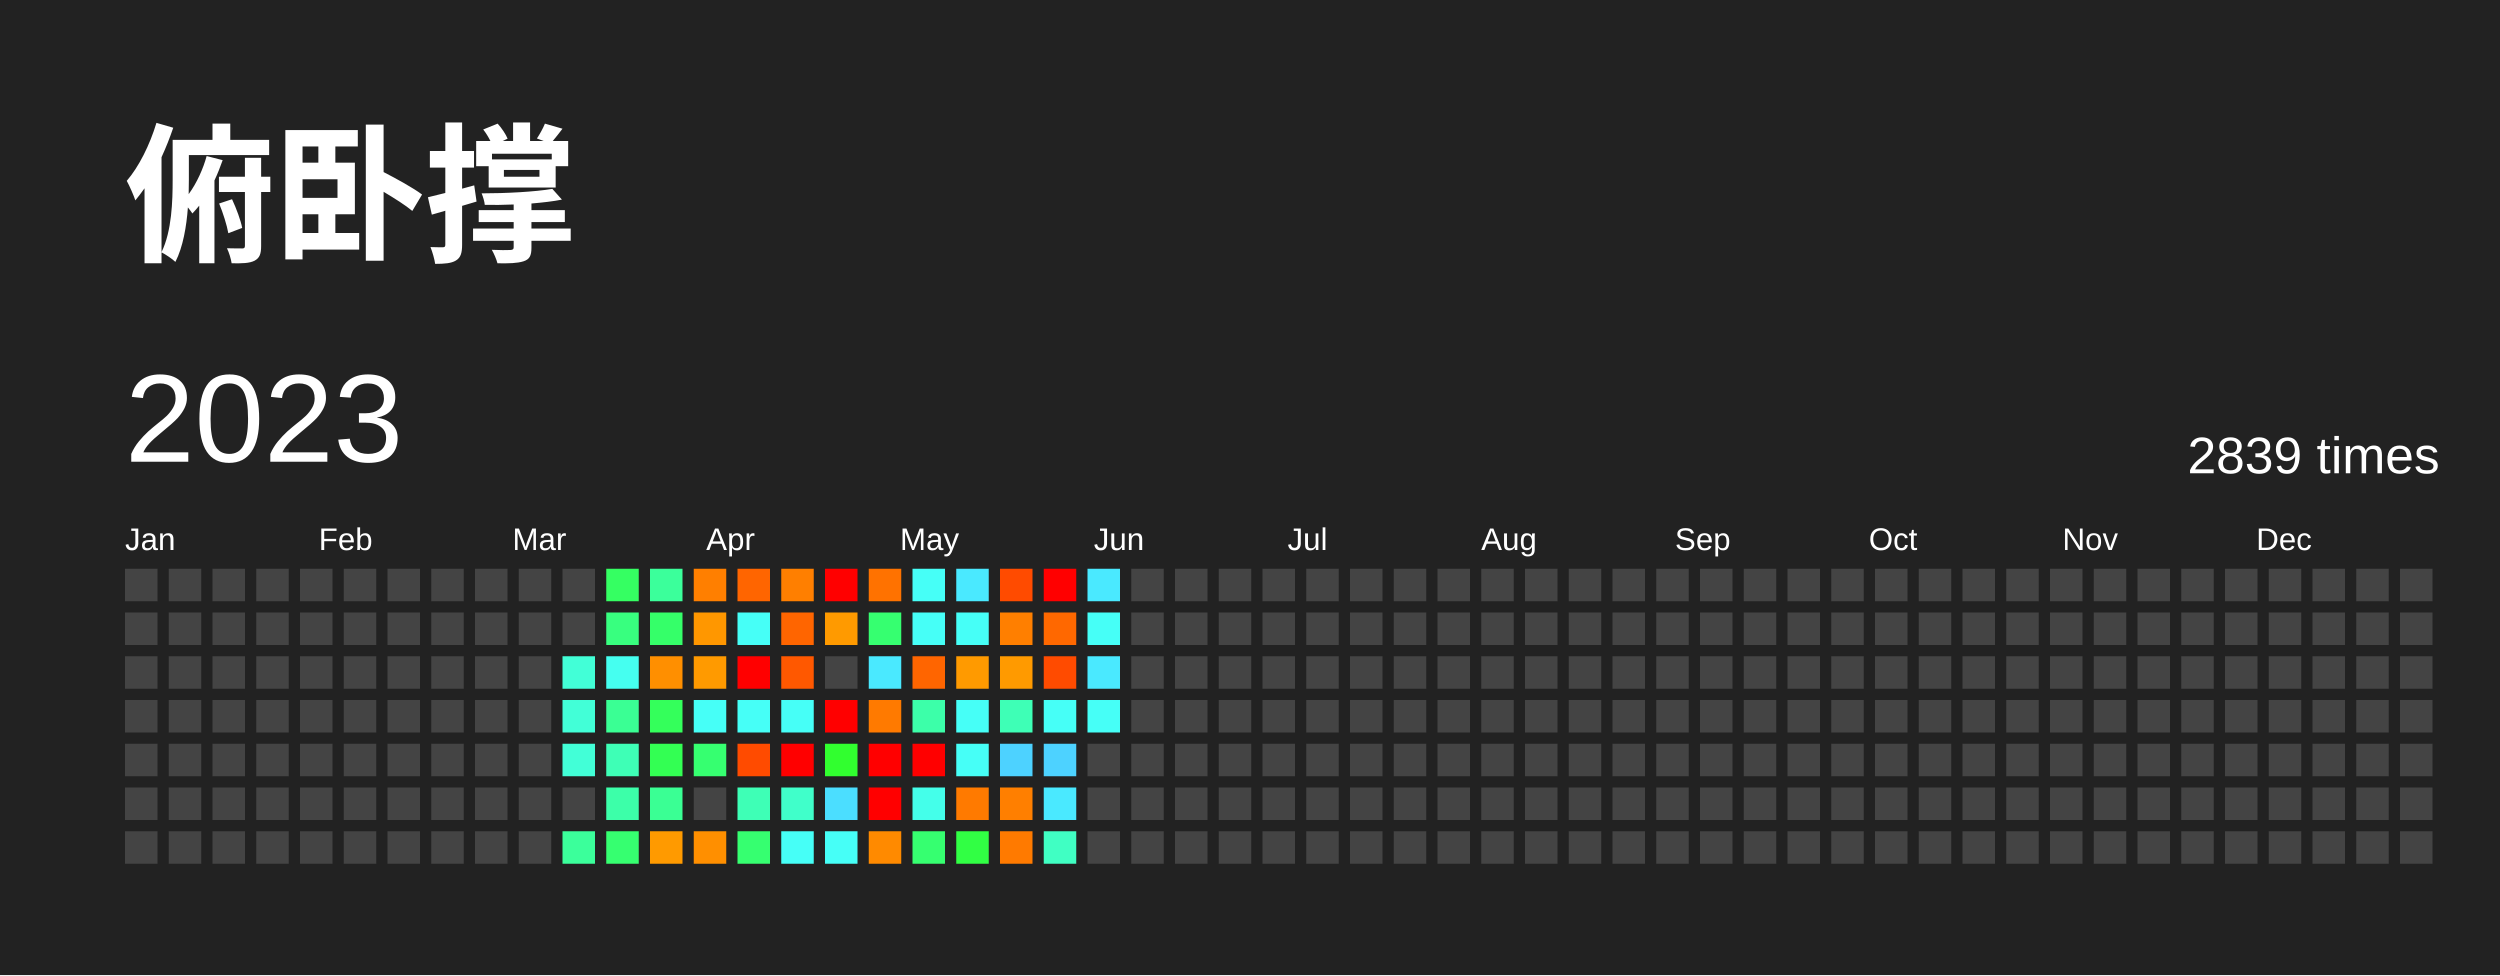
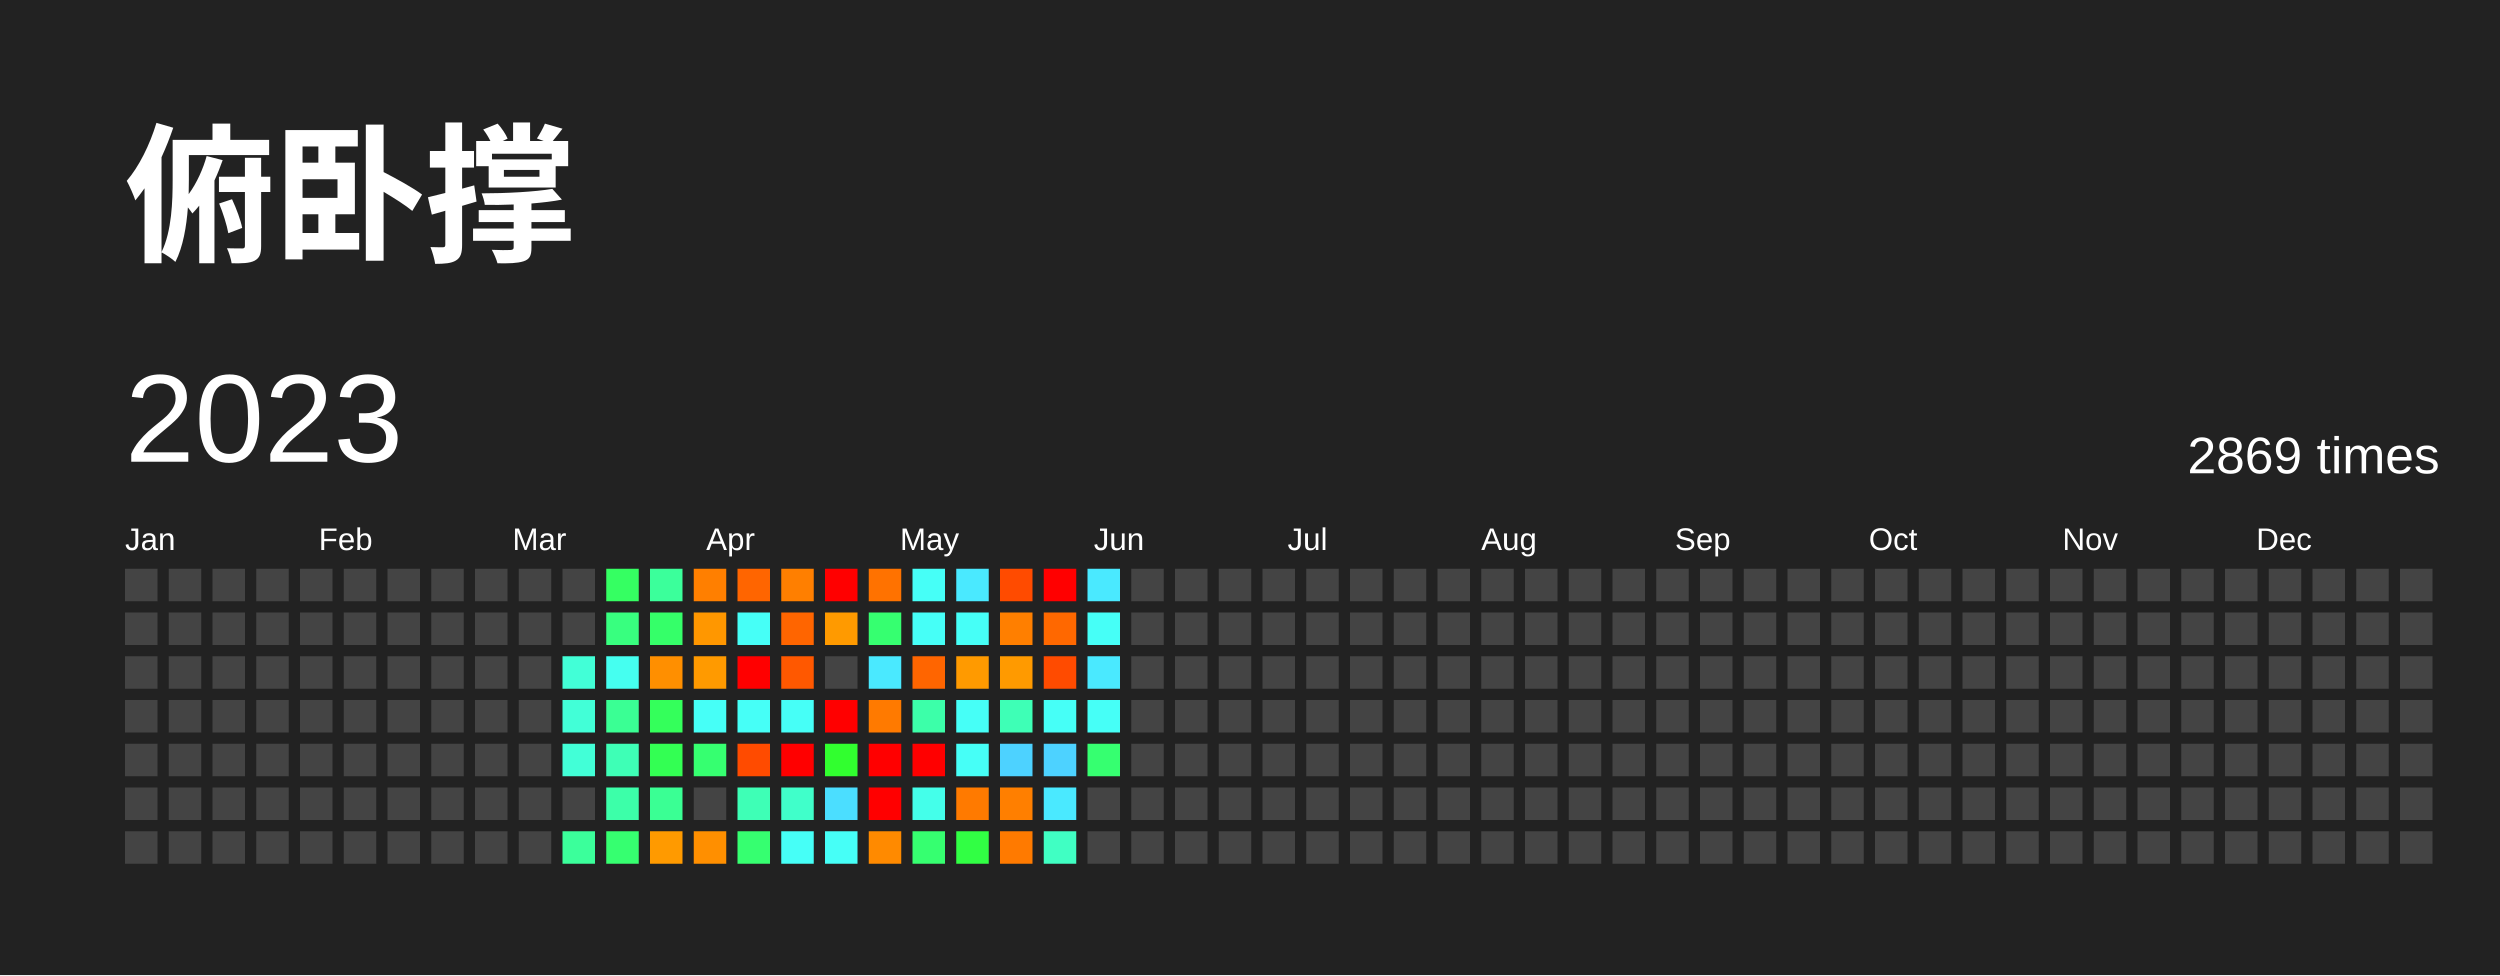
<svg xmlns="http://www.w3.org/2000/svg" baseProfile="full" height="78mm" version="1.1" viewBox="0,0,200,78" width="200mm">
  <defs />
  <rect fill="#222222" height="78" width="200" x="0" y="0" />
  <text fill="#FFFFFF" style="font-size:12px; font-family:Arial; font-weight:bold;" x="10" y="20">俯卧撑</text>
  <text dominant-baseline="hanging" fill="#FFFFFF" style="font-size:10.0px; font-family:Arial;" x="10" y="30">2023</text>
-   <text dominant-baseline="hanging" fill="#FFFFFF" style="font-size:4.125px; font-family:Arial;" x="175" y="35">2839 times</text>
+   <text dominant-baseline="hanging" fill="#FFFFFF" style="font-size:4.125px; font-family:Arial;" x="175" y="35">2869 times</text>
  <text fill="#FFFFFF" style="font-size:2.5px; font-family:Arial" x="10.0" y="44">Jan</text>
  <text fill="#FFFFFF" style="font-size:2.5px; font-family:Arial" x="25.5" y="44">Feb</text>
  <text fill="#FFFFFF" style="font-size:2.5px; font-family:Arial" x="41.0" y="44">Mar</text>
  <text fill="#FFFFFF" style="font-size:2.5px; font-family:Arial" x="56.5" y="44">Apr</text>
  <text fill="#FFFFFF" style="font-size:2.5px; font-family:Arial" x="72.0" y="44">May</text>
  <text fill="#FFFFFF" style="font-size:2.5px; font-family:Arial" x="87.5" y="44">Jun</text>
  <text fill="#FFFFFF" style="font-size:2.5px; font-family:Arial" x="103.0" y="44">Jul</text>
  <text fill="#FFFFFF" style="font-size:2.5px; font-family:Arial" x="118.5" y="44">Aug</text>
  <text fill="#FFFFFF" style="font-size:2.5px; font-family:Arial" x="134.0" y="44">Sep</text>
  <text fill="#FFFFFF" style="font-size:2.5px; font-family:Arial" x="149.5" y="44">Oct</text>
  <text fill="#FFFFFF" style="font-size:2.5px; font-family:Arial" x="165.0" y="44">Nov</text>
  <text fill="#FFFFFF" style="font-size:2.5px; font-family:Arial" x="180.5" y="44">Dec</text>
  <rect fill="#444444" height="2.6" width="2.6" x="10.0" y="45.5" />
  <rect fill="#444444" height="2.6" width="2.6" x="10.0" y="49.0" />
  <rect fill="#444444" height="2.6" width="2.6" x="10.0" y="52.5" />
  <rect fill="#444444" height="2.6" width="2.6" x="10.0" y="56.0" />
  <rect fill="#444444" height="2.6" width="2.6" x="10.0" y="59.5" />
  <rect fill="#444444" height="2.6" width="2.6" x="10.0" y="63.0" />
  <rect fill="#444444" height="2.6" width="2.6" x="10.0" y="66.5" />
  <rect fill="#444444" height="2.6" width="2.6" x="13.5" y="45.5" />
  <rect fill="#444444" height="2.6" width="2.6" x="13.5" y="49.0" />
  <rect fill="#444444" height="2.6" width="2.6" x="13.5" y="52.5" />
  <rect fill="#444444" height="2.6" width="2.6" x="13.5" y="56.0" />
  <rect fill="#444444" height="2.6" width="2.6" x="13.5" y="59.5" />
  <rect fill="#444444" height="2.6" width="2.6" x="13.5" y="63.0" />
  <rect fill="#444444" height="2.6" width="2.6" x="13.5" y="66.5" />
  <rect fill="#444444" height="2.6" width="2.6" x="17.0" y="45.5" />
  <rect fill="#444444" height="2.6" width="2.6" x="17.0" y="49.0" />
  <rect fill="#444444" height="2.6" width="2.6" x="17.0" y="52.5" />
  <rect fill="#444444" height="2.6" width="2.6" x="17.0" y="56.0" />
  <rect fill="#444444" height="2.6" width="2.6" x="17.0" y="59.5" />
  <rect fill="#444444" height="2.6" width="2.6" x="17.0" y="63.0" />
  <rect fill="#444444" height="2.6" width="2.6" x="17.0" y="66.5" />
  <rect fill="#444444" height="2.6" width="2.6" x="20.5" y="45.5" />
  <rect fill="#444444" height="2.6" width="2.6" x="20.5" y="49.0" />
  <rect fill="#444444" height="2.6" width="2.6" x="20.5" y="52.5" />
  <rect fill="#444444" height="2.6" width="2.6" x="20.5" y="56.0" />
  <rect fill="#444444" height="2.6" width="2.6" x="20.5" y="59.5" />
  <rect fill="#444444" height="2.6" width="2.6" x="20.5" y="63.0" />
  <rect fill="#444444" height="2.6" width="2.6" x="20.5" y="66.5" />
  <rect fill="#444444" height="2.6" width="2.6" x="24.0" y="45.5" />
  <rect fill="#444444" height="2.6" width="2.6" x="24.0" y="49.0" />
  <rect fill="#444444" height="2.6" width="2.6" x="24.0" y="52.5" />
  <rect fill="#444444" height="2.6" width="2.6" x="24.0" y="56.0" />
  <rect fill="#444444" height="2.6" width="2.6" x="24.0" y="59.5" />
  <rect fill="#444444" height="2.6" width="2.6" x="24.0" y="63.0" />
  <rect fill="#444444" height="2.6" width="2.6" x="24.0" y="66.5" />
  <rect fill="#444444" height="2.6" width="2.6" x="27.5" y="45.5" />
  <rect fill="#444444" height="2.6" width="2.6" x="27.5" y="49.0" />
  <rect fill="#444444" height="2.6" width="2.6" x="27.5" y="52.5" />
  <rect fill="#444444" height="2.6" width="2.6" x="27.5" y="56.0" />
  <rect fill="#444444" height="2.6" width="2.6" x="27.5" y="59.5" />
  <rect fill="#444444" height="2.6" width="2.6" x="27.5" y="63.0" />
  <rect fill="#444444" height="2.6" width="2.6" x="27.5" y="66.5" />
  <rect fill="#444444" height="2.6" width="2.6" x="31.0" y="45.5" />
  <rect fill="#444444" height="2.6" width="2.6" x="31.0" y="49.0" />
  <rect fill="#444444" height="2.6" width="2.6" x="31.0" y="52.5" />
  <rect fill="#444444" height="2.6" width="2.6" x="31.0" y="56.0" />
  <rect fill="#444444" height="2.6" width="2.6" x="31.0" y="59.5" />
  <rect fill="#444444" height="2.6" width="2.6" x="31.0" y="63.0" />
  <rect fill="#444444" height="2.6" width="2.6" x="31.0" y="66.5" />
  <rect fill="#444444" height="2.6" width="2.6" x="34.5" y="45.5" />
  <rect fill="#444444" height="2.6" width="2.6" x="34.5" y="49.0" />
  <rect fill="#444444" height="2.6" width="2.6" x="34.5" y="52.5" />
  <rect fill="#444444" height="2.6" width="2.6" x="34.5" y="56.0" />
  <rect fill="#444444" height="2.6" width="2.6" x="34.5" y="59.5" />
  <rect fill="#444444" height="2.6" width="2.6" x="34.5" y="63.0" />
  <rect fill="#444444" height="2.6" width="2.6" x="34.5" y="66.5" />
  <rect fill="#444444" height="2.6" width="2.6" x="38.0" y="45.5" />
  <rect fill="#444444" height="2.6" width="2.6" x="38.0" y="49.0" />
  <rect fill="#444444" height="2.6" width="2.6" x="38.0" y="52.5" />
  <rect fill="#444444" height="2.6" width="2.6" x="38.0" y="56.0" />
  <rect fill="#444444" height="2.6" width="2.6" x="38.0" y="59.5" />
  <rect fill="#444444" height="2.6" width="2.6" x="38.0" y="63.0" />
  <rect fill="#444444" height="2.6" width="2.6" x="38.0" y="66.5" />
  <rect fill="#444444" height="2.6" width="2.6" x="41.5" y="45.5" />
  <rect fill="#444444" height="2.6" width="2.6" x="41.5" y="49.0" />
  <rect fill="#444444" height="2.6" width="2.6" x="41.5" y="52.5" />
  <rect fill="#444444" height="2.6" width="2.6" x="41.5" y="56.0" />
  <rect fill="#444444" height="2.6" width="2.6" x="41.5" y="59.5" />
  <rect fill="#444444" height="2.6" width="2.6" x="41.5" y="63.0" />
  <rect fill="#444444" height="2.6" width="2.6" x="41.5" y="66.5" />
  <rect fill="#444444" height="2.6" width="2.6" x="45.0" y="45.5" />
  <rect fill="#444444" height="2.6" width="2.6" x="45.0" y="49.0" />
  <rect fill="#42ffd7" height="2.6" width="2.6" x="45.0" y="52.5" />
  <rect fill="#42ffd7" height="2.6" width="2.6" x="45.0" y="56.0" />
  <rect fill="#42ffd7" height="2.6" width="2.6" x="45.0" y="59.5" />
  <rect fill="#444444" height="2.6" width="2.6" x="45.0" y="63.0" />
  <rect fill="#3bff9b" height="2.6" width="2.6" x="45.0" y="66.5" />
  <rect fill="#35ff62" height="2.6" width="2.6" x="48.5" y="45.5" />
  <rect fill="#38ff7f" height="2.6" width="2.6" x="48.5" y="49.0" />
  <rect fill="#45fff0" height="2.6" width="2.6" x="48.5" y="52.5" />
  <rect fill="#3aff94" height="2.6" width="2.6" x="48.5" y="56.0" />
  <rect fill="#3effb6" height="2.6" width="2.6" x="48.5" y="59.5" />
  <rect fill="#3cffa9" height="2.6" width="2.6" x="48.5" y="63.0" />
  <rect fill="#36ff70" height="2.6" width="2.6" x="48.5" y="66.5" />
  <rect fill="#3bff9b" height="2.6" width="2.6" x="52.0" y="45.5" />
  <rect fill="#35ff69" height="2.6" width="2.6" x="52.0" y="49.0" />
  <rect fill="#ff8f00" height="2.6" width="2.6" x="52.0" y="52.5" />
  <rect fill="#34ff5b" height="2.6" width="2.6" x="52.0" y="56.0" />
  <rect fill="#33ff53" height="2.6" width="2.6" x="52.0" y="59.5" />
  <rect fill="#3aff94" height="2.6" width="2.6" x="52.0" y="63.0" />
  <rect fill="#ff9a00" height="2.6" width="2.6" x="52.0" y="66.5" />
  <rect fill="#ff7f00" height="2.6" width="2.6" x="55.5" y="45.5" />
  <rect fill="#ff9700" height="2.6" width="2.6" x="55.5" y="49.0" />
  <rect fill="#ff9a00" height="2.6" width="2.6" x="55.5" y="52.5" />
  <rect fill="#46fff7" height="2.6" width="2.6" x="55.5" y="56.0" />
  <rect fill="#36ff70" height="2.6" width="2.6" x="55.5" y="59.5" />
  <rect fill="#444444" height="2.6" width="2.6" x="55.5" y="63.0" />
  <rect fill="#ff8f00" height="2.6" width="2.6" x="55.5" y="66.5" />
  <rect fill="#ff6500" height="2.6" width="2.6" x="59.0" y="45.5" />
  <rect fill="#46fff7" height="2.6" width="2.6" x="59.0" y="49.0" />
  <rect fill="red" height="2.6" width="2.6" x="59.0" y="52.5" />
  <rect fill="#46fff7" height="2.6" width="2.6" x="59.0" y="56.0" />
  <rect fill="#ff4b00" height="2.6" width="2.6" x="59.0" y="59.5" />
  <rect fill="#3effb6" height="2.6" width="2.6" x="59.0" y="63.0" />
  <rect fill="#36ff70" height="2.6" width="2.6" x="59.0" y="66.5" />
  <rect fill="#ff7f00" height="2.6" width="2.6" x="62.5" y="45.5" />
  <rect fill="#ff6500" height="2.6" width="2.6" x="62.5" y="49.0" />
  <rect fill="#ff5800" height="2.6" width="2.6" x="62.5" y="52.5" />
  <rect fill="#46fff7" height="2.6" width="2.6" x="62.5" y="56.0" />
  <rect fill="red" height="2.6" width="2.6" x="62.5" y="59.5" />
  <rect fill="#40ffca" height="2.6" width="2.6" x="62.5" y="63.0" />
  <rect fill="#46fff7" height="2.6" width="2.6" x="62.5" y="66.5" />
  <rect fill="red" height="2.6" width="2.6" x="66.0" y="45.5" />
  <rect fill="#ff9a00" height="2.6" width="2.6" x="66.0" y="49.0" />
  <rect fill="#444444" height="2.6" width="2.6" x="66.0" y="52.5" />
  <rect fill="red" height="2.6" width="2.6" x="66.0" y="56.0" />
  <rect fill="#31ff2f" height="2.6" width="2.6" x="66.0" y="59.5" />
  <rect fill="#4bdeff" height="2.6" width="2.6" x="66.0" y="63.0" />
  <rect fill="#46fff7" height="2.6" width="2.6" x="66.0" y="66.5" />
  <rect fill="#ff7200" height="2.6" width="2.6" x="69.5" y="45.5" />
  <rect fill="#36ff70" height="2.6" width="2.6" x="69.5" y="49.0" />
  <rect fill="#4ae9ff" height="2.6" width="2.6" x="69.5" y="52.5" />
  <rect fill="#ff7a00" height="2.6" width="2.6" x="69.5" y="56.0" />
  <rect fill="red" height="2.6" width="2.6" x="69.5" y="59.5" />
  <rect fill="red" height="2.6" width="2.6" x="69.5" y="63.0" />
  <rect fill="#ff8a00" height="2.6" width="2.6" x="69.5" y="66.5" />
  <rect fill="#46fff7" height="2.6" width="2.6" x="73.0" y="45.5" />
  <rect fill="#46fff7" height="2.6" width="2.6" x="73.0" y="49.0" />
  <rect fill="#ff6500" height="2.6" width="2.6" x="73.0" y="52.5" />
  <rect fill="#3cffa9" height="2.6" width="2.6" x="73.0" y="56.0" />
  <rect fill="red" height="2.6" width="2.6" x="73.0" y="59.5" />
  <rect fill="#44ffea" height="2.6" width="2.6" x="73.0" y="63.0" />
  <rect fill="#36ff70" height="2.6" width="2.6" x="73.0" y="66.5" />
  <rect fill="#4ae9ff" height="2.6" width="2.6" x="76.5" y="45.5" />
  <rect fill="#46fff7" height="2.6" width="2.6" x="76.5" y="49.0" />
  <rect fill="#ff9a00" height="2.6" width="2.6" x="76.5" y="52.5" />
  <rect fill="#46fff7" height="2.6" width="2.6" x="76.5" y="56.0" />
  <rect fill="#46fff7" height="2.6" width="2.6" x="76.5" y="59.5" />
  <rect fill="#ff7a00" height="2.6" width="2.6" x="76.5" y="63.0" />
  <rect fill="#31ff44" height="2.6" width="2.6" x="76.5" y="66.5" />
  <rect fill="#ff4b00" height="2.6" width="2.6" x="80.0" y="45.5" />
  <rect fill="#ff7f00" height="2.6" width="2.6" x="80.0" y="49.0" />
  <rect fill="#ff9a00" height="2.6" width="2.6" x="80.0" y="52.5" />
  <rect fill="#3effb6" height="2.6" width="2.6" x="80.0" y="56.0" />
  <rect fill="#4dd2ff" height="2.6" width="2.6" x="80.0" y="59.5" />
  <rect fill="#ff7f00" height="2.6" width="2.6" x="80.0" y="63.0" />
  <rect fill="#ff7a00" height="2.6" width="2.6" x="80.0" y="66.5" />
  <rect fill="red" height="2.6" width="2.6" x="83.5" y="45.5" />
  <rect fill="#ff6800" height="2.6" width="2.6" x="83.5" y="49.0" />
  <rect fill="#ff4b00" height="2.6" width="2.6" x="83.5" y="52.5" />
  <rect fill="#46fff7" height="2.6" width="2.6" x="83.5" y="56.0" />
  <rect fill="#4dd2ff" height="2.6" width="2.6" x="83.5" y="59.5" />
  <rect fill="#4ae9ff" height="2.6" width="2.6" x="83.5" y="63.0" />
  <rect fill="#40ffc3" height="2.6" width="2.6" x="83.5" y="66.5" />
  <rect fill="#4ae9ff" height="2.6" width="2.6" x="87.0" y="45.5" />
  <rect fill="#46fff7" height="2.6" width="2.6" x="87.0" y="49.0" />
  <rect fill="#4ae9ff" height="2.6" width="2.6" x="87.0" y="52.5" />
  <rect fill="#46fff7" height="2.6" width="2.6" x="87.0" y="56.0" />
-   <rect fill="#444444" height="2.6" width="2.6" x="87.0" y="59.5" />
+   <rect fill="#36ff70" height="2.6" width="2.6" x="87.0" y="59.5" />
  <rect fill="#444444" height="2.6" width="2.6" x="87.0" y="63.0" />
  <rect fill="#444444" height="2.6" width="2.6" x="87.0" y="66.5" />
  <rect fill="#444444" height="2.6" width="2.6" x="90.5" y="45.5" />
  <rect fill="#444444" height="2.6" width="2.6" x="90.5" y="49.0" />
  <rect fill="#444444" height="2.6" width="2.6" x="90.5" y="52.5" />
  <rect fill="#444444" height="2.6" width="2.6" x="90.5" y="56.0" />
  <rect fill="#444444" height="2.6" width="2.6" x="90.5" y="59.5" />
  <rect fill="#444444" height="2.6" width="2.6" x="90.5" y="63.0" />
  <rect fill="#444444" height="2.6" width="2.6" x="90.5" y="66.5" />
  <rect fill="#444444" height="2.6" width="2.6" x="94.0" y="45.5" />
  <rect fill="#444444" height="2.6" width="2.6" x="94.0" y="49.0" />
  <rect fill="#444444" height="2.6" width="2.6" x="94.0" y="52.5" />
  <rect fill="#444444" height="2.6" width="2.6" x="94.0" y="56.0" />
  <rect fill="#444444" height="2.6" width="2.6" x="94.0" y="59.5" />
  <rect fill="#444444" height="2.6" width="2.6" x="94.0" y="63.0" />
  <rect fill="#444444" height="2.6" width="2.6" x="94.0" y="66.5" />
  <rect fill="#444444" height="2.6" width="2.6" x="97.5" y="45.5" />
  <rect fill="#444444" height="2.6" width="2.6" x="97.5" y="49.0" />
  <rect fill="#444444" height="2.6" width="2.6" x="97.5" y="52.5" />
  <rect fill="#444444" height="2.6" width="2.6" x="97.5" y="56.0" />
  <rect fill="#444444" height="2.6" width="2.6" x="97.5" y="59.5" />
  <rect fill="#444444" height="2.6" width="2.6" x="97.5" y="63.0" />
  <rect fill="#444444" height="2.6" width="2.6" x="97.5" y="66.5" />
  <rect fill="#444444" height="2.6" width="2.6" x="101.0" y="45.5" />
  <rect fill="#444444" height="2.6" width="2.6" x="101.0" y="49.0" />
  <rect fill="#444444" height="2.6" width="2.6" x="101.0" y="52.5" />
  <rect fill="#444444" height="2.6" width="2.6" x="101.0" y="56.0" />
  <rect fill="#444444" height="2.6" width="2.6" x="101.0" y="59.5" />
  <rect fill="#444444" height="2.6" width="2.6" x="101.0" y="63.0" />
  <rect fill="#444444" height="2.6" width="2.6" x="101.0" y="66.5" />
  <rect fill="#444444" height="2.6" width="2.6" x="104.5" y="45.5" />
  <rect fill="#444444" height="2.6" width="2.6" x="104.5" y="49.0" />
  <rect fill="#444444" height="2.6" width="2.6" x="104.5" y="52.5" />
  <rect fill="#444444" height="2.6" width="2.6" x="104.5" y="56.0" />
  <rect fill="#444444" height="2.6" width="2.6" x="104.5" y="59.5" />
  <rect fill="#444444" height="2.6" width="2.6" x="104.5" y="63.0" />
  <rect fill="#444444" height="2.6" width="2.6" x="104.5" y="66.5" />
  <rect fill="#444444" height="2.6" width="2.6" x="108.0" y="45.5" />
  <rect fill="#444444" height="2.6" width="2.6" x="108.0" y="49.0" />
  <rect fill="#444444" height="2.6" width="2.6" x="108.0" y="52.5" />
  <rect fill="#444444" height="2.6" width="2.6" x="108.0" y="56.0" />
  <rect fill="#444444" height="2.6" width="2.6" x="108.0" y="59.5" />
  <rect fill="#444444" height="2.6" width="2.6" x="108.0" y="63.0" />
  <rect fill="#444444" height="2.6" width="2.6" x="108.0" y="66.5" />
  <rect fill="#444444" height="2.6" width="2.6" x="111.5" y="45.5" />
  <rect fill="#444444" height="2.6" width="2.6" x="111.5" y="49.0" />
  <rect fill="#444444" height="2.6" width="2.6" x="111.5" y="52.5" />
  <rect fill="#444444" height="2.6" width="2.6" x="111.5" y="56.0" />
  <rect fill="#444444" height="2.6" width="2.6" x="111.5" y="59.5" />
  <rect fill="#444444" height="2.6" width="2.6" x="111.5" y="63.0" />
  <rect fill="#444444" height="2.6" width="2.6" x="111.5" y="66.5" />
  <rect fill="#444444" height="2.6" width="2.6" x="115.0" y="45.5" />
  <rect fill="#444444" height="2.6" width="2.6" x="115.0" y="49.0" />
  <rect fill="#444444" height="2.6" width="2.6" x="115.0" y="52.5" />
  <rect fill="#444444" height="2.6" width="2.6" x="115.0" y="56.0" />
  <rect fill="#444444" height="2.6" width="2.6" x="115.0" y="59.5" />
  <rect fill="#444444" height="2.6" width="2.6" x="115.0" y="63.0" />
  <rect fill="#444444" height="2.6" width="2.6" x="115.0" y="66.5" />
  <rect fill="#444444" height="2.6" width="2.6" x="118.5" y="45.5" />
  <rect fill="#444444" height="2.6" width="2.6" x="118.5" y="49.0" />
  <rect fill="#444444" height="2.6" width="2.6" x="118.5" y="52.5" />
  <rect fill="#444444" height="2.6" width="2.6" x="118.5" y="56.0" />
  <rect fill="#444444" height="2.6" width="2.6" x="118.5" y="59.5" />
  <rect fill="#444444" height="2.6" width="2.6" x="118.5" y="63.0" />
  <rect fill="#444444" height="2.6" width="2.6" x="118.5" y="66.5" />
  <rect fill="#444444" height="2.6" width="2.6" x="122.0" y="45.5" />
  <rect fill="#444444" height="2.6" width="2.6" x="122.0" y="49.0" />
  <rect fill="#444444" height="2.6" width="2.6" x="122.0" y="52.5" />
  <rect fill="#444444" height="2.6" width="2.6" x="122.0" y="56.0" />
  <rect fill="#444444" height="2.6" width="2.6" x="122.0" y="59.5" />
  <rect fill="#444444" height="2.6" width="2.6" x="122.0" y="63.0" />
  <rect fill="#444444" height="2.6" width="2.6" x="122.0" y="66.5" />
  <rect fill="#444444" height="2.6" width="2.6" x="125.5" y="45.5" />
  <rect fill="#444444" height="2.6" width="2.6" x="125.5" y="49.0" />
  <rect fill="#444444" height="2.6" width="2.6" x="125.5" y="52.5" />
  <rect fill="#444444" height="2.6" width="2.6" x="125.5" y="56.0" />
  <rect fill="#444444" height="2.6" width="2.6" x="125.5" y="59.5" />
  <rect fill="#444444" height="2.6" width="2.6" x="125.5" y="63.0" />
  <rect fill="#444444" height="2.6" width="2.6" x="125.5" y="66.5" />
  <rect fill="#444444" height="2.6" width="2.6" x="129.0" y="45.5" />
  <rect fill="#444444" height="2.6" width="2.6" x="129.0" y="49.0" />
  <rect fill="#444444" height="2.6" width="2.6" x="129.0" y="52.5" />
  <rect fill="#444444" height="2.6" width="2.6" x="129.0" y="56.0" />
  <rect fill="#444444" height="2.6" width="2.6" x="129.0" y="59.5" />
  <rect fill="#444444" height="2.6" width="2.6" x="129.0" y="63.0" />
  <rect fill="#444444" height="2.6" width="2.6" x="129.0" y="66.5" />
  <rect fill="#444444" height="2.6" width="2.6" x="132.5" y="45.5" />
  <rect fill="#444444" height="2.6" width="2.6" x="132.5" y="49.0" />
  <rect fill="#444444" height="2.6" width="2.6" x="132.5" y="52.5" />
  <rect fill="#444444" height="2.6" width="2.6" x="132.5" y="56.0" />
  <rect fill="#444444" height="2.6" width="2.6" x="132.5" y="59.5" />
  <rect fill="#444444" height="2.6" width="2.6" x="132.5" y="63.0" />
  <rect fill="#444444" height="2.6" width="2.6" x="132.5" y="66.5" />
  <rect fill="#444444" height="2.6" width="2.6" x="136.0" y="45.5" />
  <rect fill="#444444" height="2.6" width="2.6" x="136.0" y="49.0" />
  <rect fill="#444444" height="2.6" width="2.6" x="136.0" y="52.5" />
  <rect fill="#444444" height="2.6" width="2.6" x="136.0" y="56.0" />
  <rect fill="#444444" height="2.6" width="2.6" x="136.0" y="59.5" />
  <rect fill="#444444" height="2.6" width="2.6" x="136.0" y="63.0" />
  <rect fill="#444444" height="2.6" width="2.6" x="136.0" y="66.5" />
  <rect fill="#444444" height="2.6" width="2.6" x="139.5" y="45.5" />
  <rect fill="#444444" height="2.6" width="2.6" x="139.5" y="49.0" />
  <rect fill="#444444" height="2.6" width="2.6" x="139.5" y="52.5" />
  <rect fill="#444444" height="2.6" width="2.6" x="139.5" y="56.0" />
  <rect fill="#444444" height="2.6" width="2.6" x="139.5" y="59.5" />
  <rect fill="#444444" height="2.6" width="2.6" x="139.5" y="63.0" />
  <rect fill="#444444" height="2.6" width="2.6" x="139.5" y="66.5" />
  <rect fill="#444444" height="2.6" width="2.6" x="143.0" y="45.5" />
  <rect fill="#444444" height="2.6" width="2.6" x="143.0" y="49.0" />
  <rect fill="#444444" height="2.6" width="2.6" x="143.0" y="52.5" />
  <rect fill="#444444" height="2.6" width="2.6" x="143.0" y="56.0" />
  <rect fill="#444444" height="2.6" width="2.6" x="143.0" y="59.5" />
  <rect fill="#444444" height="2.6" width="2.6" x="143.0" y="63.0" />
  <rect fill="#444444" height="2.6" width="2.6" x="143.0" y="66.5" />
  <rect fill="#444444" height="2.6" width="2.6" x="146.5" y="45.5" />
  <rect fill="#444444" height="2.6" width="2.6" x="146.5" y="49.0" />
  <rect fill="#444444" height="2.6" width="2.6" x="146.5" y="52.5" />
  <rect fill="#444444" height="2.6" width="2.6" x="146.5" y="56.0" />
  <rect fill="#444444" height="2.6" width="2.6" x="146.5" y="59.5" />
  <rect fill="#444444" height="2.6" width="2.6" x="146.5" y="63.0" />
  <rect fill="#444444" height="2.6" width="2.6" x="146.5" y="66.5" />
  <rect fill="#444444" height="2.6" width="2.6" x="150.0" y="45.5" />
  <rect fill="#444444" height="2.6" width="2.6" x="150.0" y="49.0" />
  <rect fill="#444444" height="2.6" width="2.6" x="150.0" y="52.5" />
  <rect fill="#444444" height="2.6" width="2.6" x="150.0" y="56.0" />
  <rect fill="#444444" height="2.6" width="2.6" x="150.0" y="59.5" />
  <rect fill="#444444" height="2.6" width="2.6" x="150.0" y="63.0" />
  <rect fill="#444444" height="2.6" width="2.6" x="150.0" y="66.5" />
  <rect fill="#444444" height="2.6" width="2.6" x="153.5" y="45.5" />
  <rect fill="#444444" height="2.6" width="2.6" x="153.5" y="49.0" />
  <rect fill="#444444" height="2.6" width="2.6" x="153.5" y="52.5" />
  <rect fill="#444444" height="2.6" width="2.6" x="153.5" y="56.0" />
  <rect fill="#444444" height="2.6" width="2.6" x="153.5" y="59.5" />
  <rect fill="#444444" height="2.6" width="2.6" x="153.5" y="63.0" />
  <rect fill="#444444" height="2.6" width="2.6" x="153.5" y="66.5" />
  <rect fill="#444444" height="2.6" width="2.6" x="157.0" y="45.5" />
  <rect fill="#444444" height="2.6" width="2.6" x="157.0" y="49.0" />
  <rect fill="#444444" height="2.6" width="2.6" x="157.0" y="52.5" />
  <rect fill="#444444" height="2.6" width="2.6" x="157.0" y="56.0" />
  <rect fill="#444444" height="2.6" width="2.6" x="157.0" y="59.5" />
  <rect fill="#444444" height="2.6" width="2.6" x="157.0" y="63.0" />
  <rect fill="#444444" height="2.6" width="2.6" x="157.0" y="66.5" />
  <rect fill="#444444" height="2.6" width="2.6" x="160.5" y="45.5" />
  <rect fill="#444444" height="2.6" width="2.6" x="160.5" y="49.0" />
  <rect fill="#444444" height="2.6" width="2.6" x="160.5" y="52.5" />
  <rect fill="#444444" height="2.6" width="2.6" x="160.5" y="56.0" />
  <rect fill="#444444" height="2.6" width="2.6" x="160.5" y="59.5" />
  <rect fill="#444444" height="2.6" width="2.6" x="160.5" y="63.0" />
  <rect fill="#444444" height="2.6" width="2.6" x="160.5" y="66.5" />
  <rect fill="#444444" height="2.6" width="2.6" x="164.0" y="45.5" />
  <rect fill="#444444" height="2.6" width="2.6" x="164.0" y="49.0" />
  <rect fill="#444444" height="2.6" width="2.6" x="164.0" y="52.5" />
  <rect fill="#444444" height="2.6" width="2.6" x="164.0" y="56.0" />
  <rect fill="#444444" height="2.6" width="2.6" x="164.0" y="59.5" />
  <rect fill="#444444" height="2.6" width="2.6" x="164.0" y="63.0" />
  <rect fill="#444444" height="2.6" width="2.6" x="164.0" y="66.5" />
  <rect fill="#444444" height="2.6" width="2.6" x="167.5" y="45.5" />
  <rect fill="#444444" height="2.6" width="2.6" x="167.5" y="49.0" />
  <rect fill="#444444" height="2.6" width="2.6" x="167.5" y="52.5" />
  <rect fill="#444444" height="2.6" width="2.6" x="167.5" y="56.0" />
  <rect fill="#444444" height="2.6" width="2.6" x="167.5" y="59.5" />
  <rect fill="#444444" height="2.6" width="2.6" x="167.5" y="63.0" />
  <rect fill="#444444" height="2.6" width="2.6" x="167.5" y="66.5" />
  <rect fill="#444444" height="2.6" width="2.6" x="171.0" y="45.5" />
  <rect fill="#444444" height="2.6" width="2.6" x="171.0" y="49.0" />
  <rect fill="#444444" height="2.6" width="2.6" x="171.0" y="52.5" />
  <rect fill="#444444" height="2.6" width="2.6" x="171.0" y="56.0" />
  <rect fill="#444444" height="2.6" width="2.6" x="171.0" y="59.5" />
  <rect fill="#444444" height="2.6" width="2.6" x="171.0" y="63.0" />
  <rect fill="#444444" height="2.6" width="2.6" x="171.0" y="66.5" />
  <rect fill="#444444" height="2.6" width="2.6" x="174.5" y="45.5" />
  <rect fill="#444444" height="2.6" width="2.6" x="174.5" y="49.0" />
  <rect fill="#444444" height="2.6" width="2.6" x="174.5" y="52.5" />
  <rect fill="#444444" height="2.6" width="2.6" x="174.5" y="56.0" />
  <rect fill="#444444" height="2.6" width="2.6" x="174.5" y="59.5" />
  <rect fill="#444444" height="2.6" width="2.6" x="174.5" y="63.0" />
  <rect fill="#444444" height="2.6" width="2.6" x="174.5" y="66.5" />
  <rect fill="#444444" height="2.6" width="2.6" x="178.0" y="45.5" />
  <rect fill="#444444" height="2.6" width="2.6" x="178.0" y="49.0" />
  <rect fill="#444444" height="2.6" width="2.6" x="178.0" y="52.5" />
  <rect fill="#444444" height="2.6" width="2.6" x="178.0" y="56.0" />
  <rect fill="#444444" height="2.6" width="2.6" x="178.0" y="59.5" />
  <rect fill="#444444" height="2.6" width="2.6" x="178.0" y="63.0" />
  <rect fill="#444444" height="2.6" width="2.6" x="178.0" y="66.5" />
  <rect fill="#444444" height="2.6" width="2.6" x="181.5" y="45.5" />
  <rect fill="#444444" height="2.6" width="2.6" x="181.5" y="49.0" />
  <rect fill="#444444" height="2.6" width="2.6" x="181.5" y="52.5" />
  <rect fill="#444444" height="2.6" width="2.6" x="181.5" y="56.0" />
  <rect fill="#444444" height="2.6" width="2.6" x="181.5" y="59.5" />
  <rect fill="#444444" height="2.6" width="2.6" x="181.5" y="63.0" />
  <rect fill="#444444" height="2.6" width="2.6" x="181.5" y="66.5" />
  <rect fill="#444444" height="2.6" width="2.6" x="185.0" y="45.5" />
  <rect fill="#444444" height="2.6" width="2.6" x="185.0" y="49.0" />
  <rect fill="#444444" height="2.6" width="2.6" x="185.0" y="52.5" />
  <rect fill="#444444" height="2.6" width="2.6" x="185.0" y="56.0" />
  <rect fill="#444444" height="2.6" width="2.6" x="185.0" y="59.5" />
  <rect fill="#444444" height="2.6" width="2.6" x="185.0" y="63.0" />
  <rect fill="#444444" height="2.6" width="2.6" x="185.0" y="66.5" />
  <rect fill="#444444" height="2.6" width="2.6" x="188.5" y="45.5" />
  <rect fill="#444444" height="2.6" width="2.6" x="188.5" y="49.0" />
  <rect fill="#444444" height="2.6" width="2.6" x="188.5" y="52.5" />
  <rect fill="#444444" height="2.6" width="2.6" x="188.5" y="56.0" />
  <rect fill="#444444" height="2.6" width="2.6" x="188.5" y="59.5" />
  <rect fill="#444444" height="2.6" width="2.6" x="188.5" y="63.0" />
  <rect fill="#444444" height="2.6" width="2.6" x="188.5" y="66.5" />
  <rect fill="#444444" height="2.6" width="2.6" x="192.0" y="45.5" />
  <rect fill="#444444" height="2.6" width="2.6" x="192.0" y="49.0" />
  <rect fill="#444444" height="2.6" width="2.6" x="192.0" y="52.5" />
  <rect fill="#444444" height="2.6" width="2.6" x="192.0" y="56.0" />
  <rect fill="#444444" height="2.6" width="2.6" x="192.0" y="59.5" />
  <rect fill="#444444" height="2.6" width="2.6" x="192.0" y="63.0" />
  <rect fill="#444444" height="2.6" width="2.6" x="192.0" y="66.5" />
</svg>
